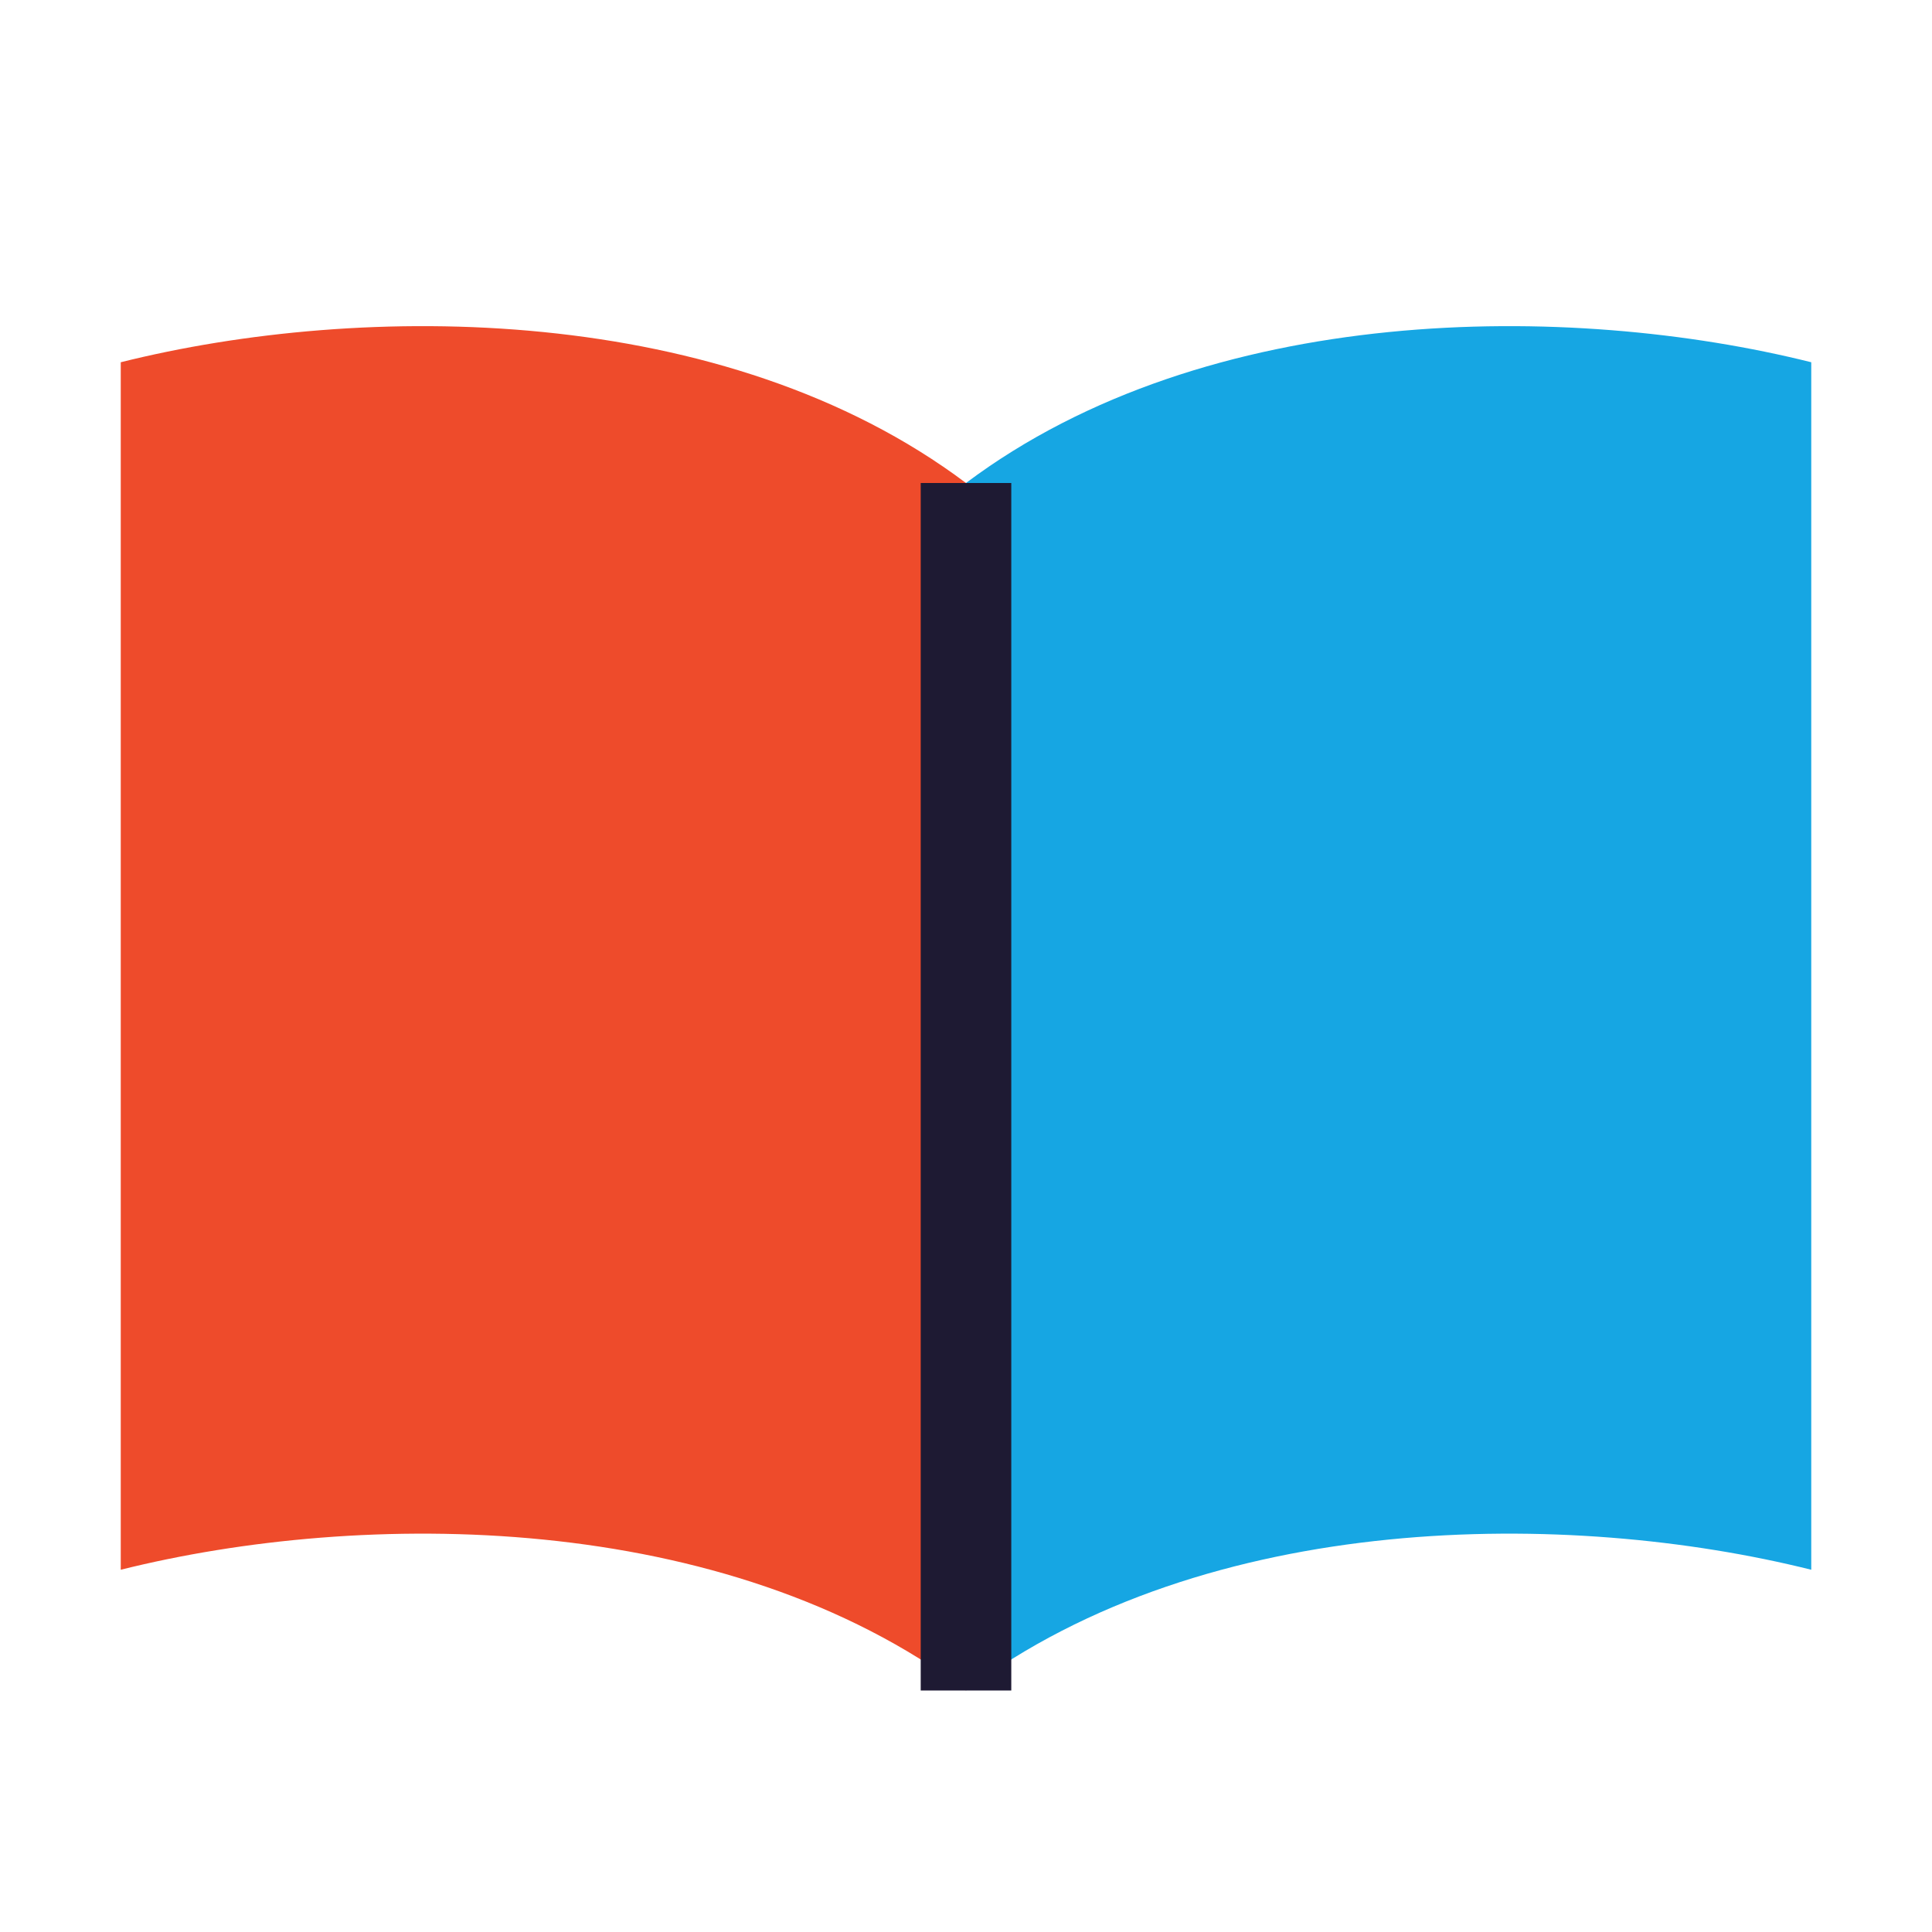
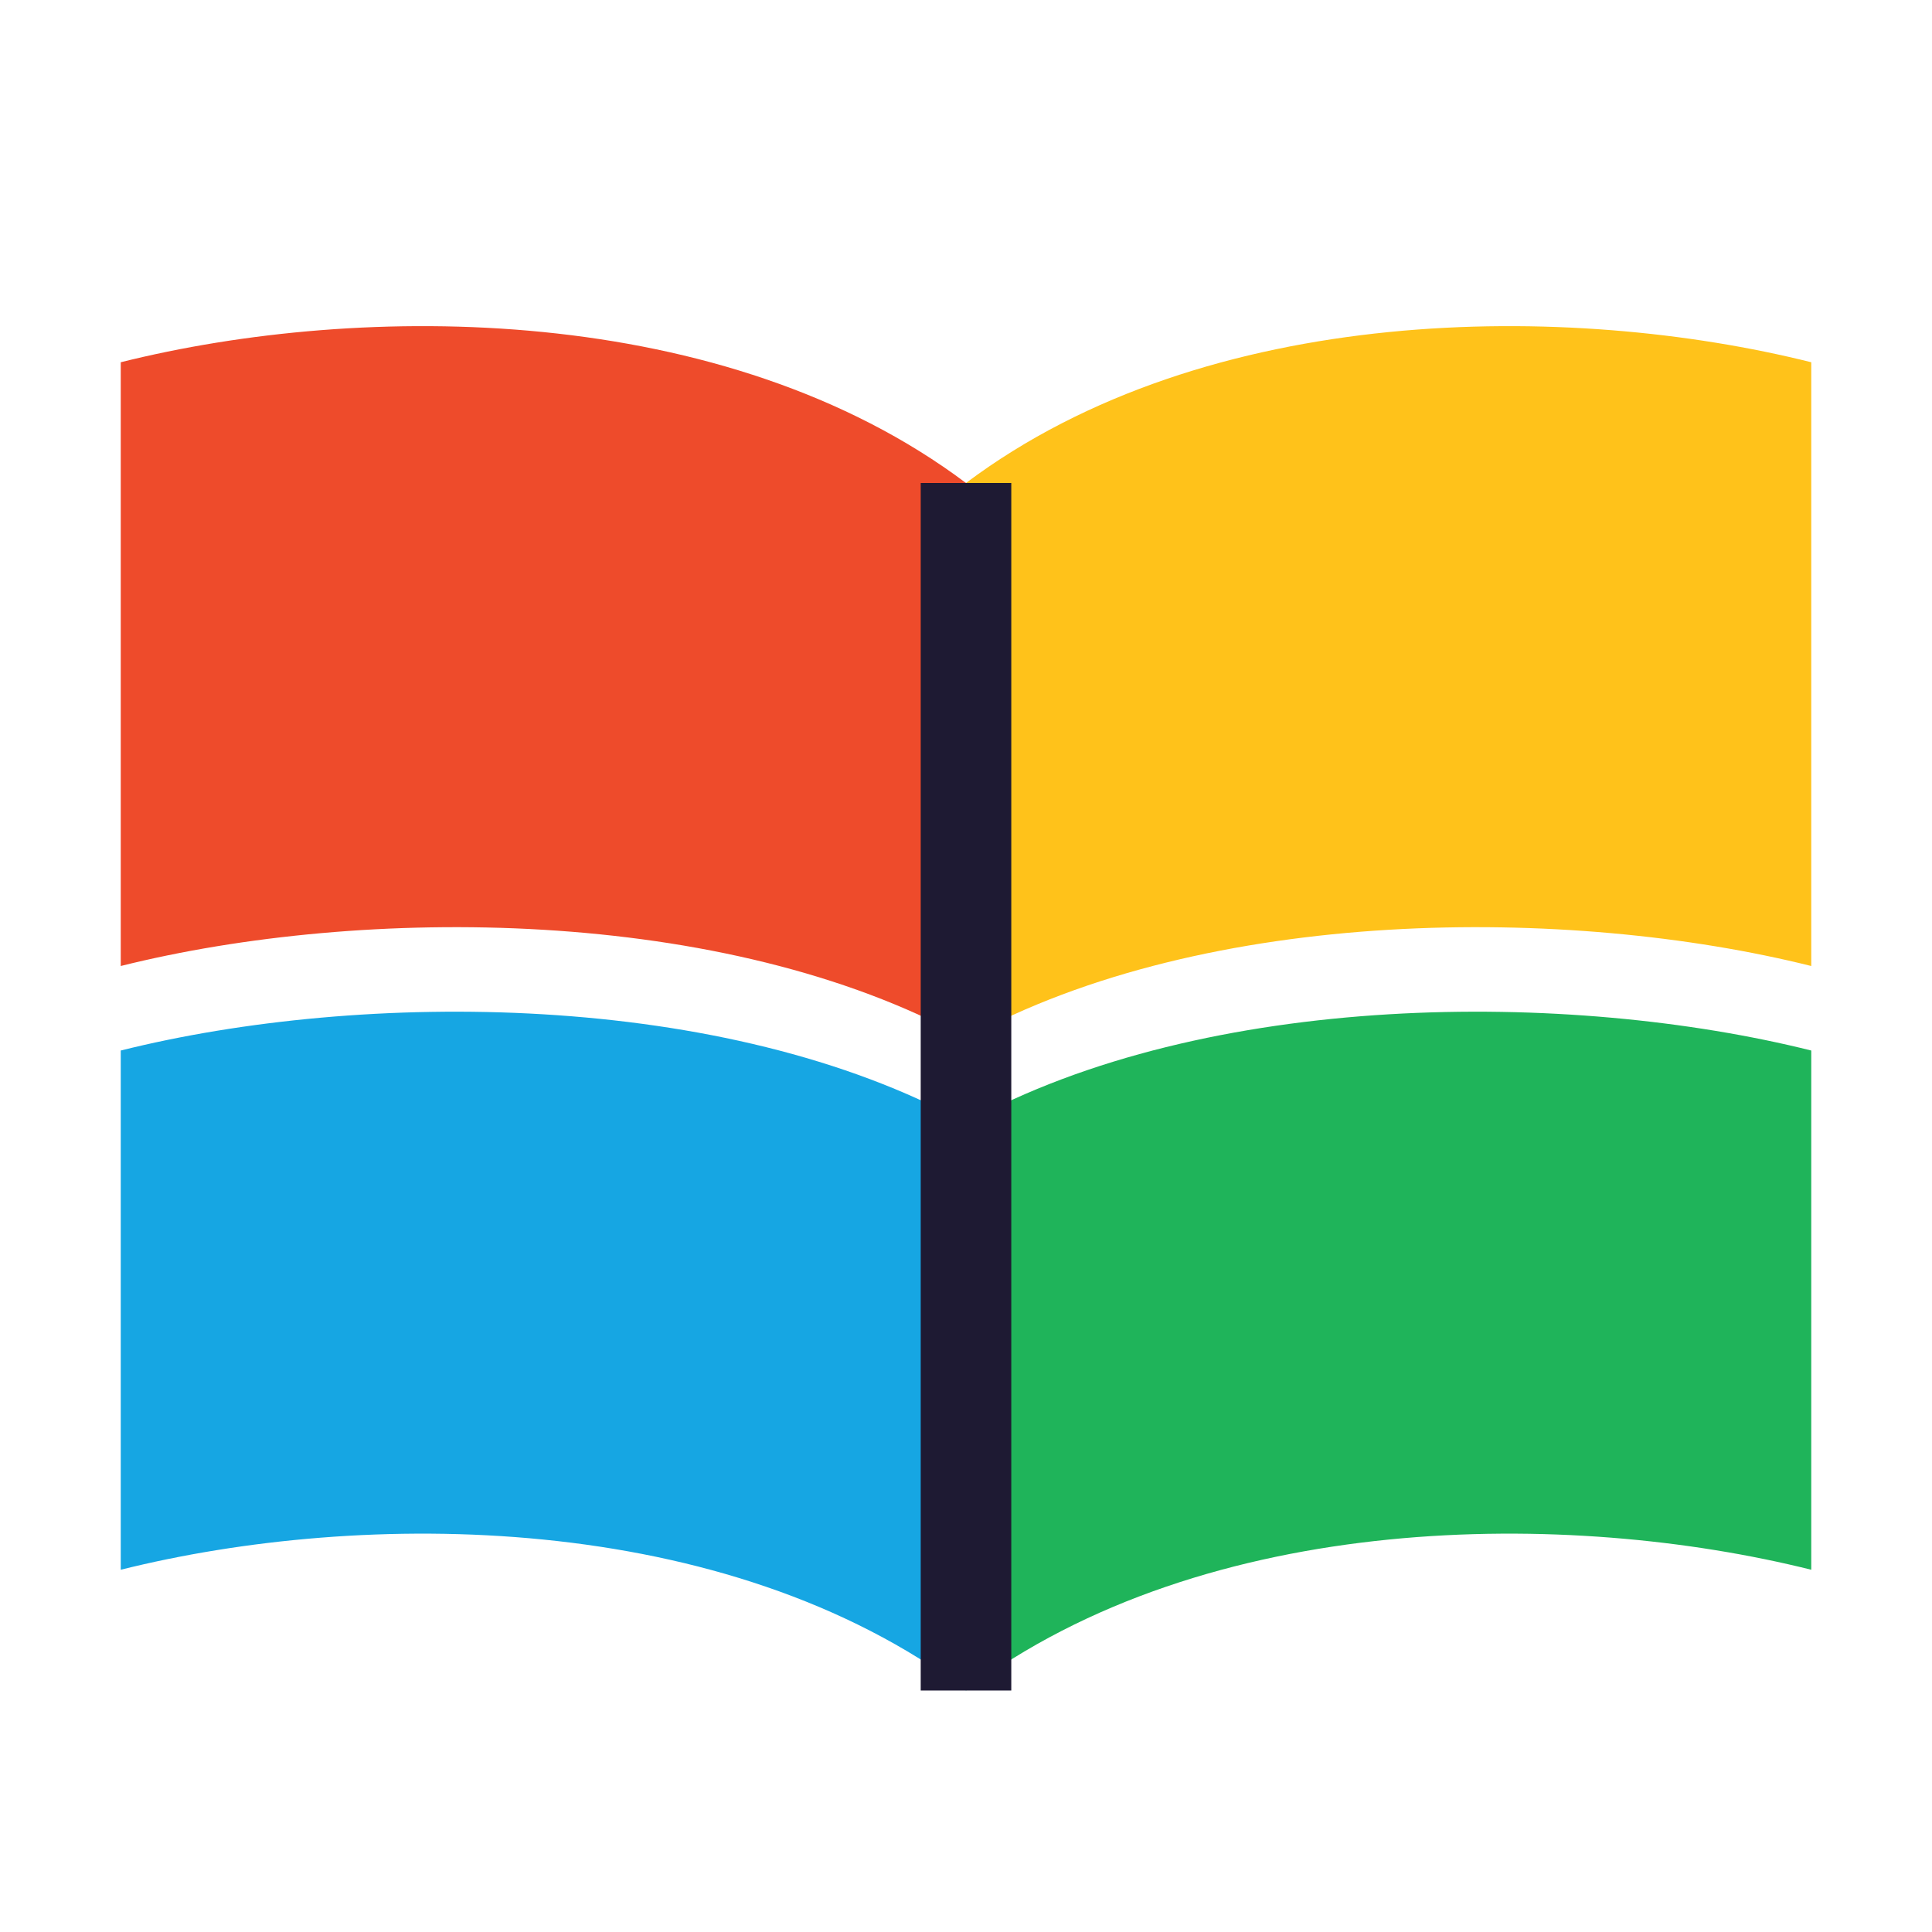
<svg xmlns="http://www.w3.org/2000/svg" viewBox="0 0 32 32">
-   <path d="M16 8C12 5 6 5 2 6v20c4-1 10-1 14 2z" fill="#EE4B2B" />
-   <path d="M16 8c4-3 10-3 14-2v20c-4-1-10-1-14 2z" fill="#16A6E3" />
+   <path d="M16 8C12 5 6 5 2 6V16C6 15 12 15 16 17.2Z" fill="#EE4B2B" />
+   <path d="M16 8C20 5 26 5 30 6V16C26 15 20 15 16 17.2Z" fill="#FFC21A" />
+   <path d="M2 17.4C6 16.4 12 16.4 16 18.6V28C12 25 6 25 2 26Z" fill="#16A6E3" />
+   <path d="M30 17.4C26 16.4 20 16.4 16 18.6V28C20 25 26 25 30 26Z" fill="#1FB45A" />
  <path d="M16 8v20" stroke="#1E1A33" stroke-width="1.5" />
</svg>
